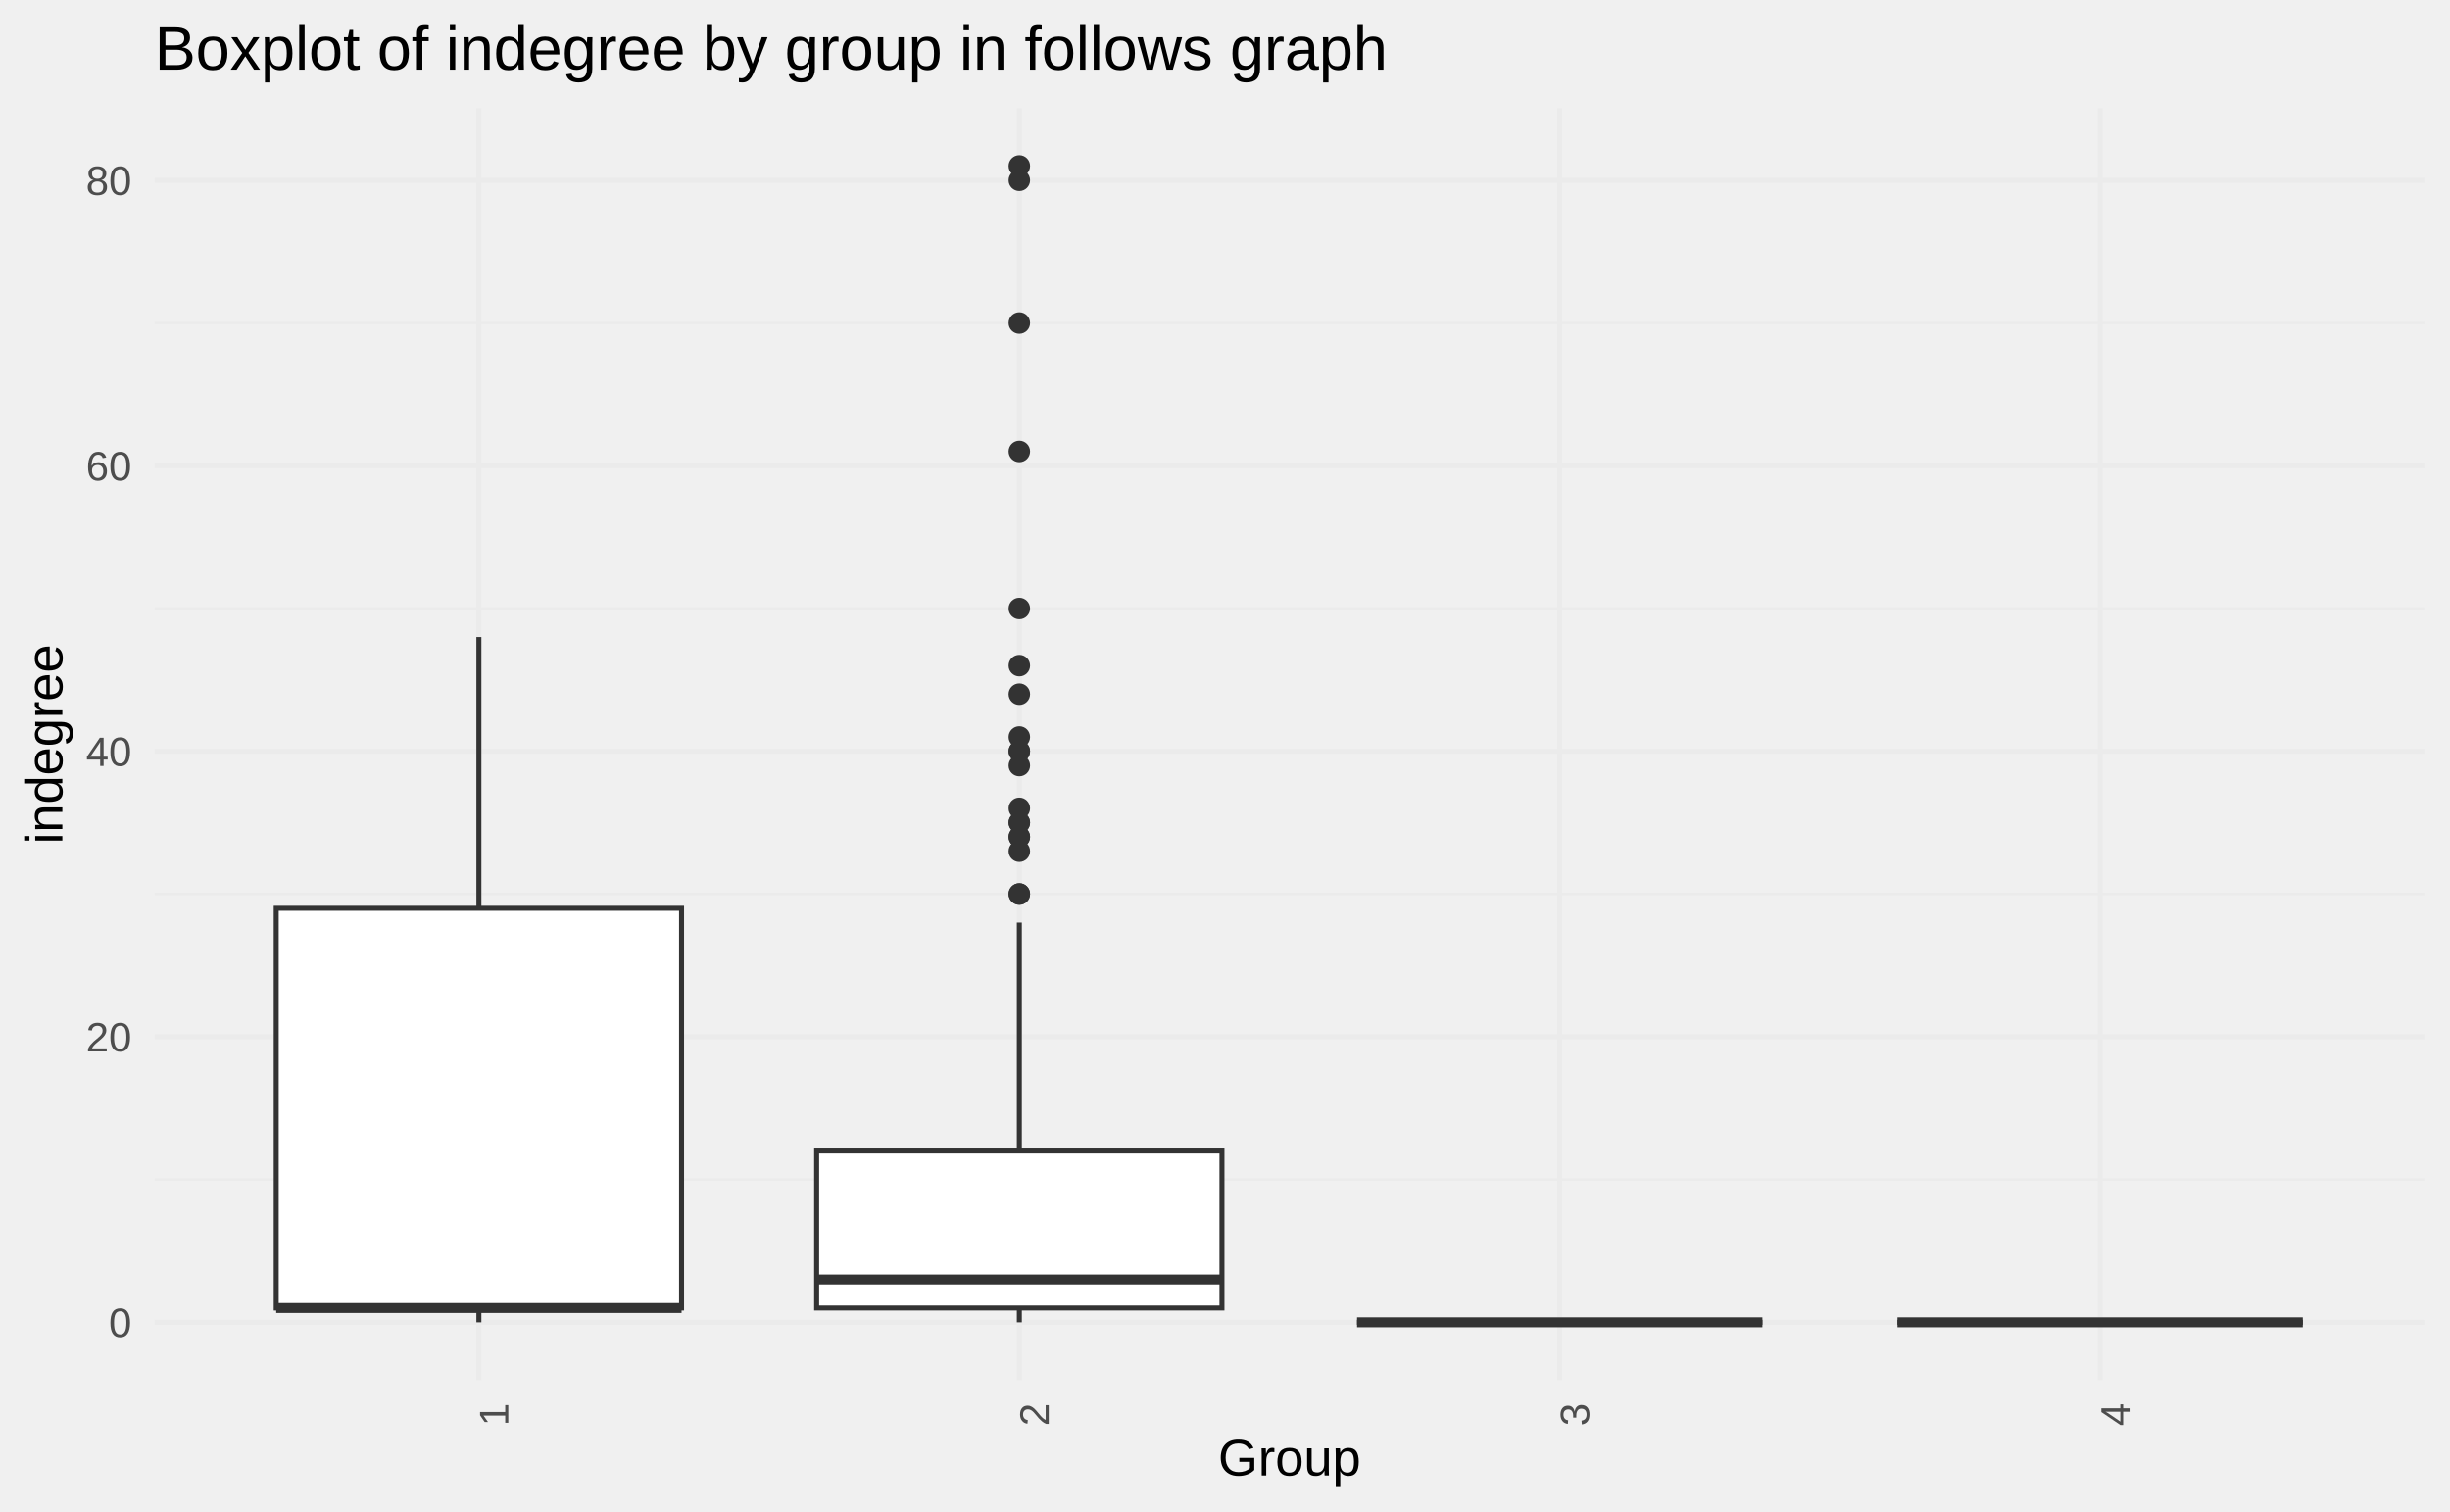
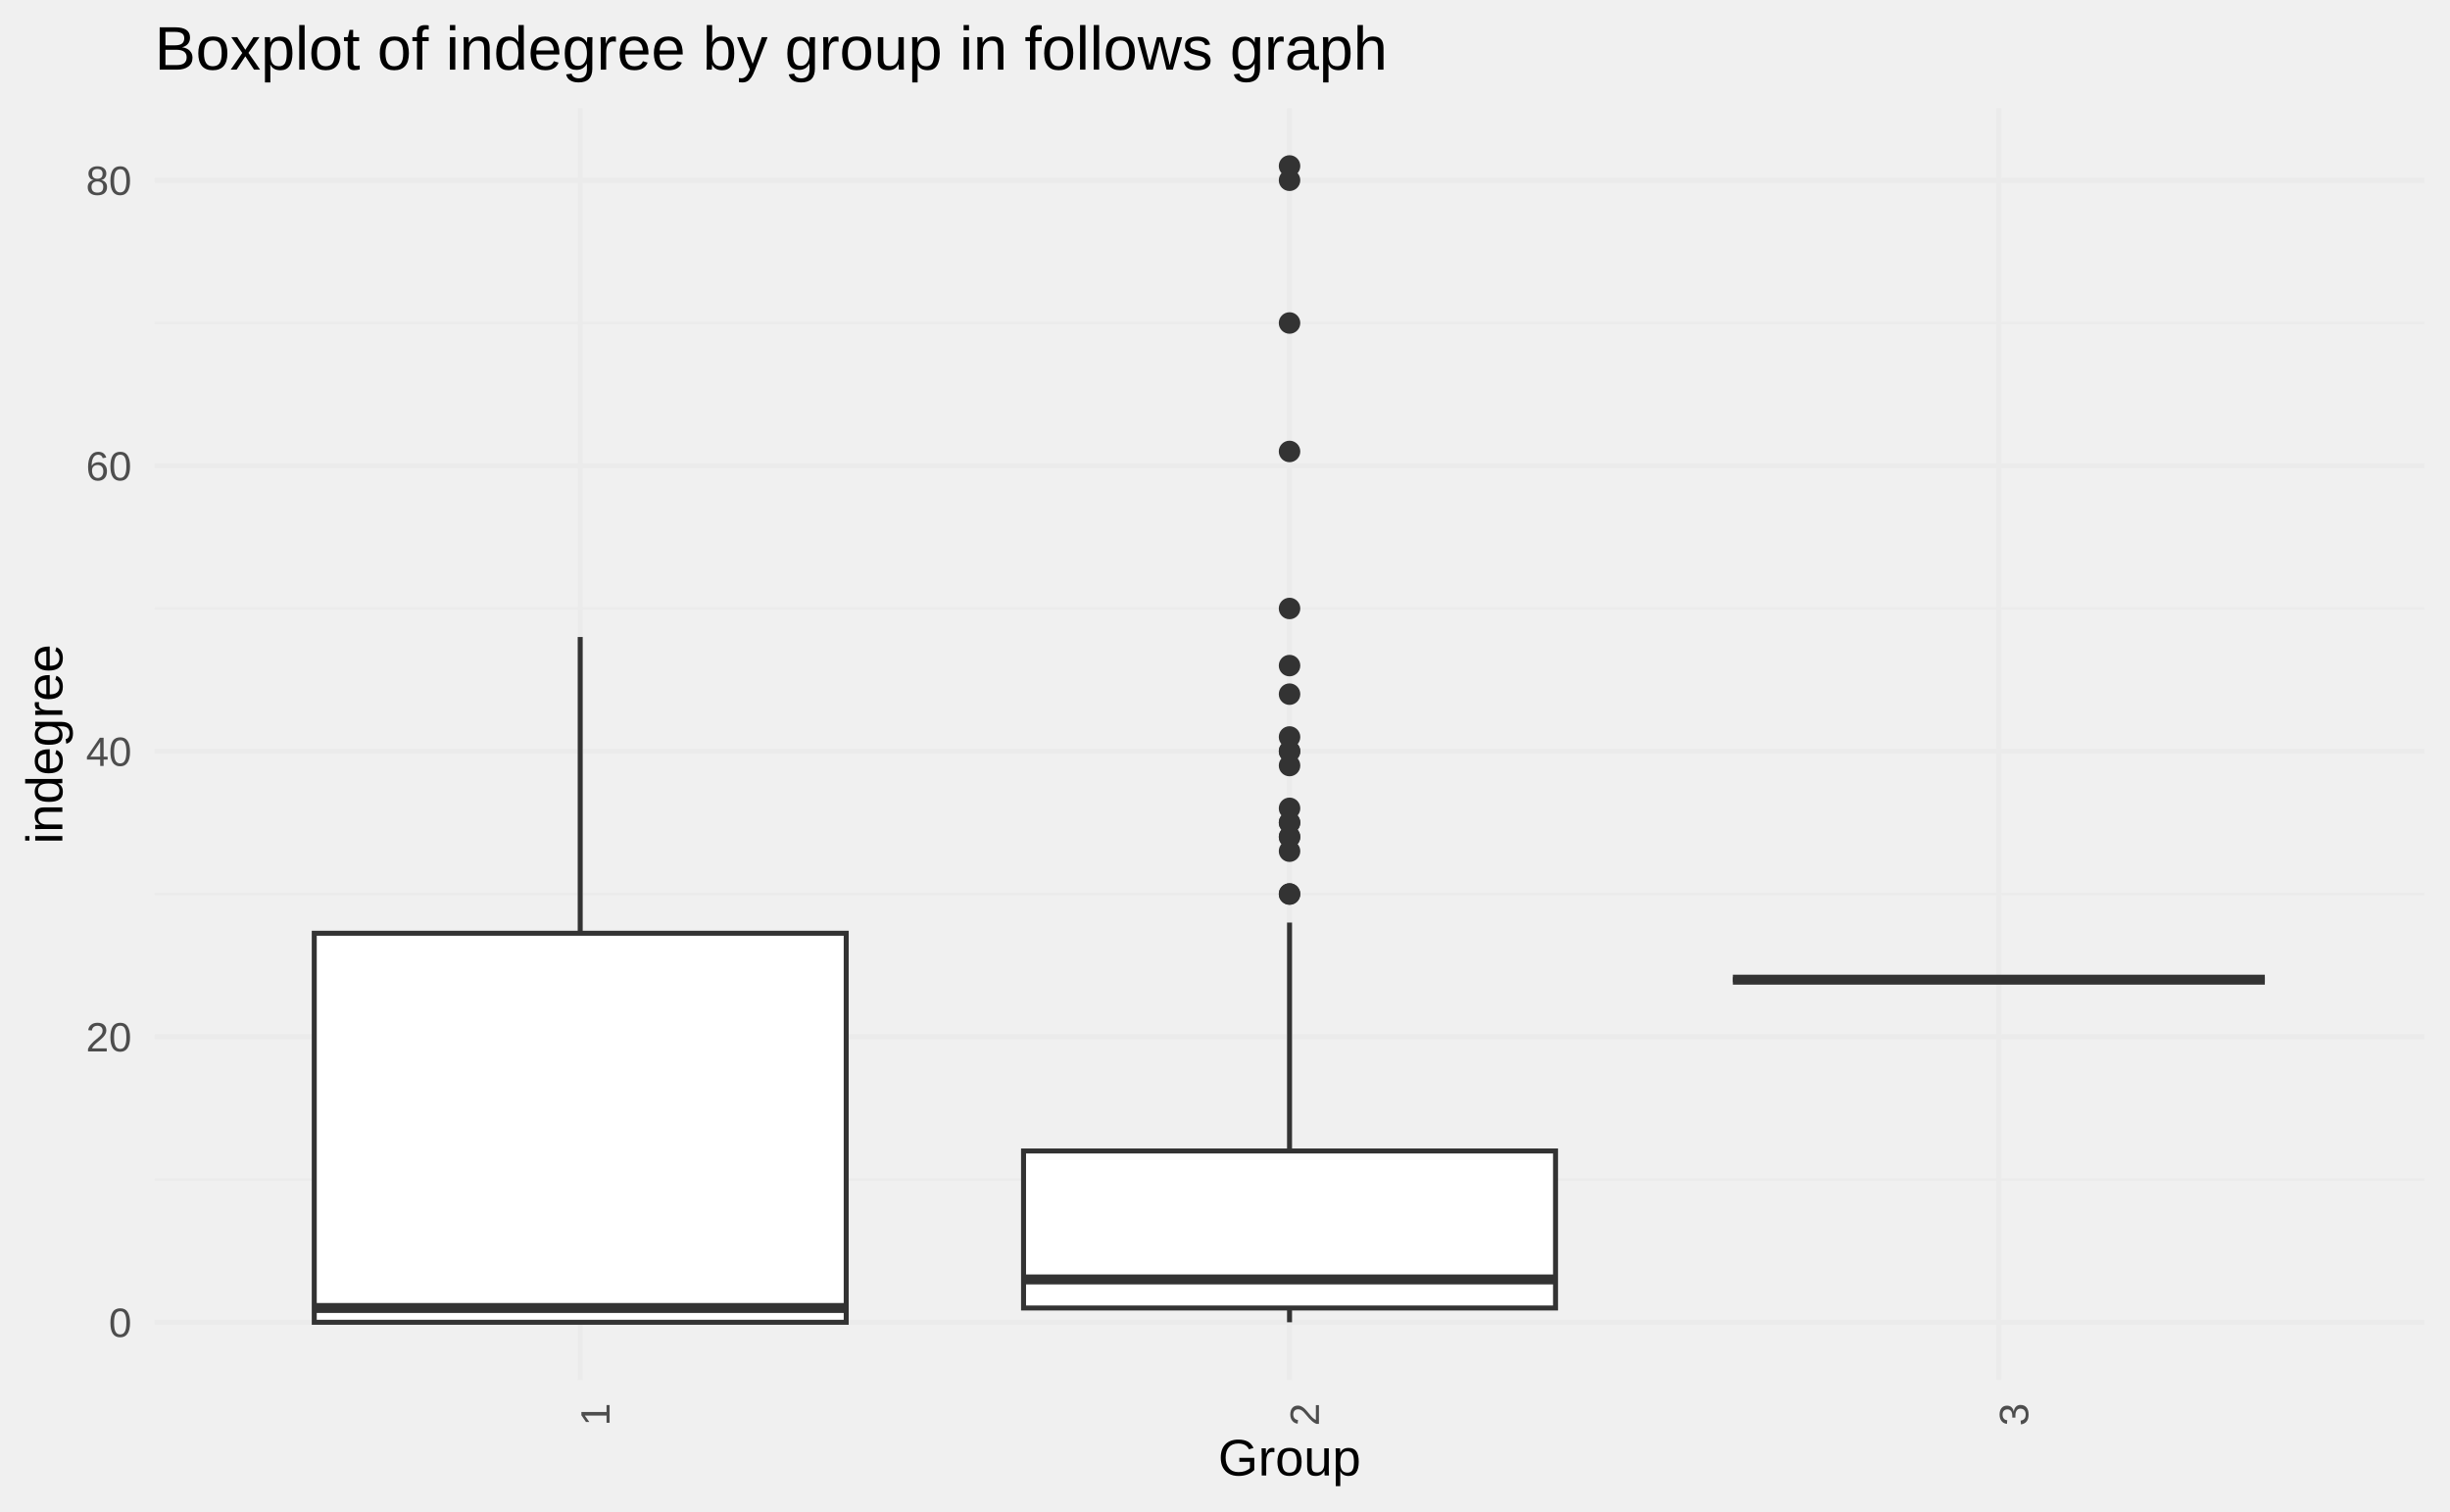
<svg xmlns="http://www.w3.org/2000/svg" class="svglite" width="525.00pt" height="324.00pt" viewBox="0 0 525.00 324.00">
  <defs>
    <style type="text/css">
    .svglite line, .svglite polyline, .svglite polygon, .svglite path, .svglite rect, .svglite circle {
      fill: none;
      stroke: #000000;
      stroke-linecap: round;
      stroke-linejoin: round;
      stroke-miterlimit: 10.00;
    }
    .svglite text {
      white-space: pre;
    }
  </style>
  </defs>
  <rect width="100%" height="100%" style="stroke: none; fill: none;" />
  <defs>
    <clipPath id="cpMC4wMHw1MjUuMDB8MC4wMHwzMjQuMDA=">
      <rect x="0.00" y="0.00" width="525.00" height="324.00" />
    </clipPath>
  </defs>
  <g clip-path="url(#cpMC4wMHw1MjUuMDB8MC4wMHwzMjQuMDA=)">
</g>
  <defs>
    <clipPath id="cpMzMuMTR8NTE5LjUyfDIzLjE4fDI5NS43Ng==">
      <rect x="33.14" y="23.18" width="486.38" height="272.58" />
    </clipPath>
  </defs>
  <g clip-path="url(#cpMzMuMTR8NTE5LjUyfDIzLjE4fDI5NS43Ng==)">
    <polyline points="33.14,252.78 519.52,252.78 " style="stroke-width: 0.53; stroke: #EBEBEB; stroke-linecap: butt;" />
    <polyline points="33.14,191.59 519.52,191.59 " style="stroke-width: 0.53; stroke: #EBEBEB; stroke-linecap: butt;" />
    <polyline points="33.14,130.40 519.52,130.40 " style="stroke-width: 0.53; stroke: #EBEBEB; stroke-linecap: butt;" />
    <polyline points="33.14,69.22 519.52,69.22 " style="stroke-width: 0.53; stroke: #EBEBEB; stroke-linecap: butt;" />
    <polyline points="33.14,283.37 519.52,283.37 " style="stroke-width: 1.07; stroke: #EBEBEB; stroke-linecap: butt;" />
    <polyline points="33.14,222.18 519.52,222.18 " style="stroke-width: 1.07; stroke: #EBEBEB; stroke-linecap: butt;" />
    <polyline points="33.14,161.00 519.52,161.00 " style="stroke-width: 1.07; stroke: #EBEBEB; stroke-linecap: butt;" />
    <polyline points="33.14,99.81 519.52,99.81 " style="stroke-width: 1.07; stroke: #EBEBEB; stroke-linecap: butt;" />
    <polyline points="33.14,38.63 519.52,38.63 " style="stroke-width: 1.07; stroke: #EBEBEB; stroke-linecap: butt;" />
-     <polyline points="102.62,295.76 102.62,23.18 " style="stroke-width: 1.07; stroke: #EBEBEB; stroke-linecap: butt;" />
-     <polyline points="218.43,295.76 218.43,23.18 " style="stroke-width: 1.07; stroke: #EBEBEB; stroke-linecap: butt;" />
-     <polyline points="334.23,295.76 334.23,23.18 " style="stroke-width: 1.07; stroke: #EBEBEB; stroke-linecap: butt;" />
-     <polyline points="450.04,295.76 450.04,23.18 " style="stroke-width: 1.07; stroke: #EBEBEB; stroke-linecap: butt;" />
-     <line x1="102.62" y1="194.65" x2="102.62" y2="136.52" style="stroke-width: 1.07; stroke: #333333; stroke-linecap: butt;" />
-     <line x1="102.62" y1="280.31" x2="102.62" y2="283.37" style="stroke-width: 1.07; stroke: #333333; stroke-linecap: butt;" />
-     <polygon points="59.19,194.65 59.19,280.31 146.05,280.31 146.05,194.65 59.19,194.65 " style="stroke-width: 1.07; stroke: #333333; stroke-linecap: butt; stroke-linejoin: miter; fill: #FFFFFF;" />
-     <line x1="59.19" y1="280.31" x2="146.05" y2="280.31" style="stroke-width: 2.13; stroke: #333333; stroke-linecap: butt; stroke-linejoin: miter;" />
-     <circle cx="218.43" cy="142.64" r="1.95" style="stroke-width: 0.71; stroke: #333333; fill: #333333;" />
-     <circle cx="218.43" cy="161.00" r="1.95" style="stroke-width: 0.71; stroke: #333333; fill: #333333;" />
-     <circle cx="218.43" cy="157.94" r="1.95" style="stroke-width: 0.71; stroke: #333333; fill: #333333;" />
-     <circle cx="218.43" cy="173.23" r="1.95" style="stroke-width: 0.71; stroke: #333333; fill: #333333;" />
-     <circle cx="218.43" cy="191.59" r="1.95" style="stroke-width: 0.71; stroke: #333333; fill: #333333;" />
-     <circle cx="218.43" cy="148.76" r="1.95" style="stroke-width: 0.71; stroke: #333333; fill: #333333;" />
-     <circle cx="218.43" cy="176.29" r="1.95" style="stroke-width: 0.71; stroke: #333333; fill: #333333;" />
-     <circle cx="218.43" cy="38.63" r="1.95" style="stroke-width: 0.71; stroke: #333333; fill: #333333;" />
-     <circle cx="218.43" cy="35.57" r="1.95" style="stroke-width: 0.71; stroke: #333333; fill: #333333;" />
-     <circle cx="218.43" cy="161.00" r="1.95" style="stroke-width: 0.71; stroke: #333333; fill: #333333;" />
-     <circle cx="218.43" cy="69.22" r="1.95" style="stroke-width: 0.71; stroke: #333333; fill: #333333;" />
-     <circle cx="218.43" cy="182.41" r="1.95" style="stroke-width: 0.71; stroke: #333333; fill: #333333;" />
-     <circle cx="218.43" cy="179.35" r="1.95" style="stroke-width: 0.71; stroke: #333333; fill: #333333;" />
-     <circle cx="218.43" cy="191.59" r="1.95" style="stroke-width: 0.71; stroke: #333333; fill: #333333;" />
-     <circle cx="218.43" cy="179.35" r="1.95" style="stroke-width: 0.71; stroke: #333333; fill: #333333;" />
-     <circle cx="218.43" cy="96.75" r="1.95" style="stroke-width: 0.71; stroke: #333333; fill: #333333;" />
-     <circle cx="218.43" cy="130.40" r="1.95" style="stroke-width: 0.71; stroke: #333333; fill: #333333;" />
-     <circle cx="218.43" cy="164.06" r="1.95" style="stroke-width: 0.71; stroke: #333333; fill: #333333;" />
-     <circle cx="218.43" cy="176.29" r="1.95" style="stroke-width: 0.71; stroke: #333333; fill: #333333;" />
-     <line x1="218.43" y1="246.66" x2="218.43" y2="197.71" style="stroke-width: 1.07; stroke: #333333; stroke-linecap: butt;" />
-     <line x1="218.43" y1="280.31" x2="218.43" y2="283.37" style="stroke-width: 1.07; stroke: #333333; stroke-linecap: butt;" />
-     <polygon points="175.00,246.66 175.00,280.31 261.85,280.31 261.85,246.66 175.00,246.66 " style="stroke-width: 1.07; stroke: #333333; stroke-linecap: butt; stroke-linejoin: miter; fill: #FFFFFF;" />
-     <line x1="175.00" y1="274.19" x2="261.85" y2="274.19" style="stroke-width: 2.13; stroke: #333333; stroke-linecap: butt; stroke-linejoin: miter;" />
-     <line x1="334.23" y1="283.37" x2="334.23" y2="283.37" style="stroke-width: 1.07; stroke: #333333; stroke-linecap: butt;" />
-     <line x1="334.23" y1="283.37" x2="334.23" y2="283.37" style="stroke-width: 1.07; stroke: #333333; stroke-linecap: butt;" />
-     <polygon points="290.80,283.37 290.80,283.37 377.66,283.37 377.66,283.37 290.80,283.37 " style="stroke-width: 1.07; stroke: #333333; stroke-linecap: butt; stroke-linejoin: miter; fill: #FFFFFF;" />
-     <line x1="290.80" y1="283.37" x2="377.66" y2="283.37" style="stroke-width: 2.13; stroke: #333333; stroke-linecap: butt; stroke-linejoin: miter;" />
-     <line x1="450.04" y1="283.37" x2="450.04" y2="283.37" style="stroke-width: 1.07; stroke: #333333; stroke-linecap: butt;" />
-     <line x1="450.04" y1="283.37" x2="450.04" y2="283.37" style="stroke-width: 1.07; stroke: #333333; stroke-linecap: butt;" />
-     <polygon points="406.61,283.37 406.61,283.37 493.46,283.37 493.46,283.37 406.61,283.37 " style="stroke-width: 1.07; stroke: #333333; stroke-linecap: butt; stroke-linejoin: miter; fill: #FFFFFF;" />
-     <line x1="406.61" y1="283.37" x2="493.46" y2="283.37" style="stroke-width: 2.13; stroke: #333333; stroke-linecap: butt; stroke-linejoin: miter;" />
+     <polyline points="124.33,295.76 124.33,23.18 " style="stroke-width: 1.07; stroke: #EBEBEB; stroke-linecap: butt;" />
+     <polyline points="276.33,295.76 276.33,23.18 " style="stroke-width: 1.07; stroke: #EBEBEB; stroke-linecap: butt;" />
+     <polyline points="428.32,295.76 428.32,23.18 " style="stroke-width: 1.07; stroke: #EBEBEB; stroke-linecap: butt;" />
+     <line x1="124.33" y1="200.00" x2="124.33" y2="136.52" style="stroke-width: 1.07; stroke: #333333; stroke-linecap: butt;" />
+     <line x1="124.33" y1="283.37" x2="124.33" y2="283.37" style="stroke-width: 1.07; stroke: #333333; stroke-linecap: butt;" />
+     <polygon points="67.34,200.00 67.34,283.37 181.33,283.37 181.33,200.00 67.34,200.00 " style="stroke-width: 1.07; stroke: #333333; stroke-linecap: butt; stroke-linejoin: miter; fill: #FFFFFF;" />
+     <line x1="67.34" y1="280.31" x2="181.33" y2="280.31" style="stroke-width: 2.13; stroke: #333333; stroke-linecap: butt; stroke-linejoin: miter;" />
+     <circle cx="276.33" cy="142.64" r="1.95" style="stroke-width: 0.71; stroke: #333333; fill: #333333;" />
+     <circle cx="276.33" cy="161.00" r="1.95" style="stroke-width: 0.71; stroke: #333333; fill: #333333;" />
+     <circle cx="276.33" cy="157.94" r="1.95" style="stroke-width: 0.71; stroke: #333333; fill: #333333;" />
+     <circle cx="276.33" cy="173.23" r="1.95" style="stroke-width: 0.71; stroke: #333333; fill: #333333;" />
+     <circle cx="276.33" cy="191.59" r="1.95" style="stroke-width: 0.71; stroke: #333333; fill: #333333;" />
+     <circle cx="276.33" cy="148.76" r="1.95" style="stroke-width: 0.71; stroke: #333333; fill: #333333;" />
+     <circle cx="276.33" cy="176.29" r="1.95" style="stroke-width: 0.71; stroke: #333333; fill: #333333;" />
+     <circle cx="276.33" cy="38.63" r="1.95" style="stroke-width: 0.71; stroke: #333333; fill: #333333;" />
+     <circle cx="276.33" cy="35.57" r="1.95" style="stroke-width: 0.71; stroke: #333333; fill: #333333;" />
+     <circle cx="276.33" cy="161.00" r="1.95" style="stroke-width: 0.71; stroke: #333333; fill: #333333;" />
+     <circle cx="276.33" cy="69.22" r="1.95" style="stroke-width: 0.71; stroke: #333333; fill: #333333;" />
+     <circle cx="276.33" cy="182.41" r="1.95" style="stroke-width: 0.71; stroke: #333333; fill: #333333;" />
+     <circle cx="276.33" cy="179.35" r="1.95" style="stroke-width: 0.71; stroke: #333333; fill: #333333;" />
+     <circle cx="276.33" cy="191.59" r="1.95" style="stroke-width: 0.71; stroke: #333333; fill: #333333;" />
+     <circle cx="276.33" cy="179.35" r="1.95" style="stroke-width: 0.71; stroke: #333333; fill: #333333;" />
+     <circle cx="276.33" cy="96.75" r="1.95" style="stroke-width: 0.71; stroke: #333333; fill: #333333;" />
+     <circle cx="276.33" cy="130.40" r="1.95" style="stroke-width: 0.71; stroke: #333333; fill: #333333;" />
+     <circle cx="276.33" cy="164.06" r="1.95" style="stroke-width: 0.71; stroke: #333333; fill: #333333;" />
+     <circle cx="276.33" cy="176.29" r="1.95" style="stroke-width: 0.71; stroke: #333333; fill: #333333;" />
+     <line x1="276.33" y1="246.66" x2="276.33" y2="197.71" style="stroke-width: 1.07; stroke: #333333; stroke-linecap: butt;" />
+     <line x1="276.33" y1="280.31" x2="276.33" y2="283.37" style="stroke-width: 1.07; stroke: #333333; stroke-linecap: butt;" />
+     <polygon points="219.33,246.66 219.33,280.31 333.33,280.31 333.33,246.66 219.33,246.66 " style="stroke-width: 1.07; stroke: #333333; stroke-linecap: butt; stroke-linejoin: miter; fill: #FFFFFF;" />
+     <line x1="219.33" y1="274.19" x2="333.33" y2="274.19" style="stroke-width: 2.13; stroke: #333333; stroke-linecap: butt; stroke-linejoin: miter;" />
+     <line x1="428.32" y1="209.95" x2="428.32" y2="209.95" style="stroke-width: 1.07; stroke: #333333; stroke-linecap: butt;" />
+     <line x1="428.32" y1="209.95" x2="428.32" y2="209.95" style="stroke-width: 1.07; stroke: #333333; stroke-linecap: butt;" />
+     <polygon points="371.33,209.95 371.33,209.95 485.32,209.95 485.32,209.95 371.33,209.95 " style="stroke-width: 1.07; stroke: #333333; stroke-linecap: butt; stroke-linejoin: miter; fill: #FFFFFF;" />
+     <line x1="371.33" y1="209.95" x2="485.32" y2="209.95" style="stroke-width: 2.13; stroke: #333333; stroke-linecap: butt; stroke-linejoin: miter;" />
  </g>
  <g clip-path="url(#cpMC4wMHw1MjUuMDB8MC4wMHwzMjQuMDA=)">
    <text x="28.21" y="286.52" text-anchor="end" style="font-size: 8.80px;fill: #4D4D4D; font-family: &quot;Arial&quot;;" textLength="4.90px" lengthAdjust="spacingAndGlyphs">0</text>
    <text x="28.21" y="225.33" text-anchor="end" style="font-size: 8.80px;fill: #4D4D4D; font-family: &quot;Arial&quot;;" textLength="9.79px" lengthAdjust="spacingAndGlyphs">20</text>
    <text x="28.21" y="164.15" text-anchor="end" style="font-size: 8.80px;fill: #4D4D4D; font-family: &quot;Arial&quot;;" textLength="9.79px" lengthAdjust="spacingAndGlyphs">40</text>
    <text x="28.21" y="102.96" text-anchor="end" style="font-size: 8.80px;fill: #4D4D4D; font-family: &quot;Arial&quot;;" textLength="9.79px" lengthAdjust="spacingAndGlyphs">60</text>
    <text x="28.21" y="41.78" text-anchor="end" style="font-size: 8.80px;fill: #4D4D4D; font-family: &quot;Arial&quot;;" textLength="9.79px" lengthAdjust="spacingAndGlyphs">80</text>
-     <text transform="translate(108.92,300.69) rotate(-90)" text-anchor="end" style="font-size: 8.80px;fill: #4D4D4D; font-family: &quot;Arial&quot;;" textLength="4.90px" lengthAdjust="spacingAndGlyphs">1</text>
-     <text transform="translate(224.73,300.69) rotate(-90)" text-anchor="end" style="font-size: 8.80px;fill: #4D4D4D; font-family: &quot;Arial&quot;;" textLength="4.90px" lengthAdjust="spacingAndGlyphs">2</text>
-     <text transform="translate(340.53,300.69) rotate(-90)" text-anchor="end" style="font-size: 8.80px;fill: #4D4D4D; font-family: &quot;Arial&quot;;" textLength="4.90px" lengthAdjust="spacingAndGlyphs">3</text>
-     <text transform="translate(456.34,300.69) rotate(-90)" text-anchor="end" style="font-size: 8.80px;fill: #4D4D4D; font-family: &quot;Arial&quot;;" textLength="4.90px" lengthAdjust="spacingAndGlyphs">4</text>
+     <text transform="translate(130.63,300.69) rotate(-90)" text-anchor="end" style="font-size: 8.80px;fill: #4D4D4D; font-family: &quot;Arial&quot;;" textLength="4.90px" lengthAdjust="spacingAndGlyphs">1</text>
+     <text transform="translate(282.63,300.69) rotate(-90)" text-anchor="end" style="font-size: 8.80px;fill: #4D4D4D; font-family: &quot;Arial&quot;;" textLength="4.90px" lengthAdjust="spacingAndGlyphs">2</text>
+     <text transform="translate(434.62,300.69) rotate(-90)" text-anchor="end" style="font-size: 8.80px;fill: #4D4D4D; font-family: &quot;Arial&quot;;" textLength="4.90px" lengthAdjust="spacingAndGlyphs">3</text>
    <text x="276.33" y="316.20" text-anchor="middle" style="font-size: 11.00px; font-family: &quot;Arial&quot;;" textLength="30.59px" lengthAdjust="spacingAndGlyphs">Group</text>
    <text transform="translate(13.36,159.47) rotate(-90)" text-anchor="middle" style="font-size: 11.00px; font-family: &quot;Arial&quot;;" textLength="42.83px" lengthAdjust="spacingAndGlyphs">indegree</text>
    <text x="33.14" y="14.93" style="font-size: 13.20px; font-family: &quot;Arial&quot;;" textLength="264.00px" lengthAdjust="spacingAndGlyphs">Boxplot of indegree by group in follows graph</text>
  </g>
</svg>
